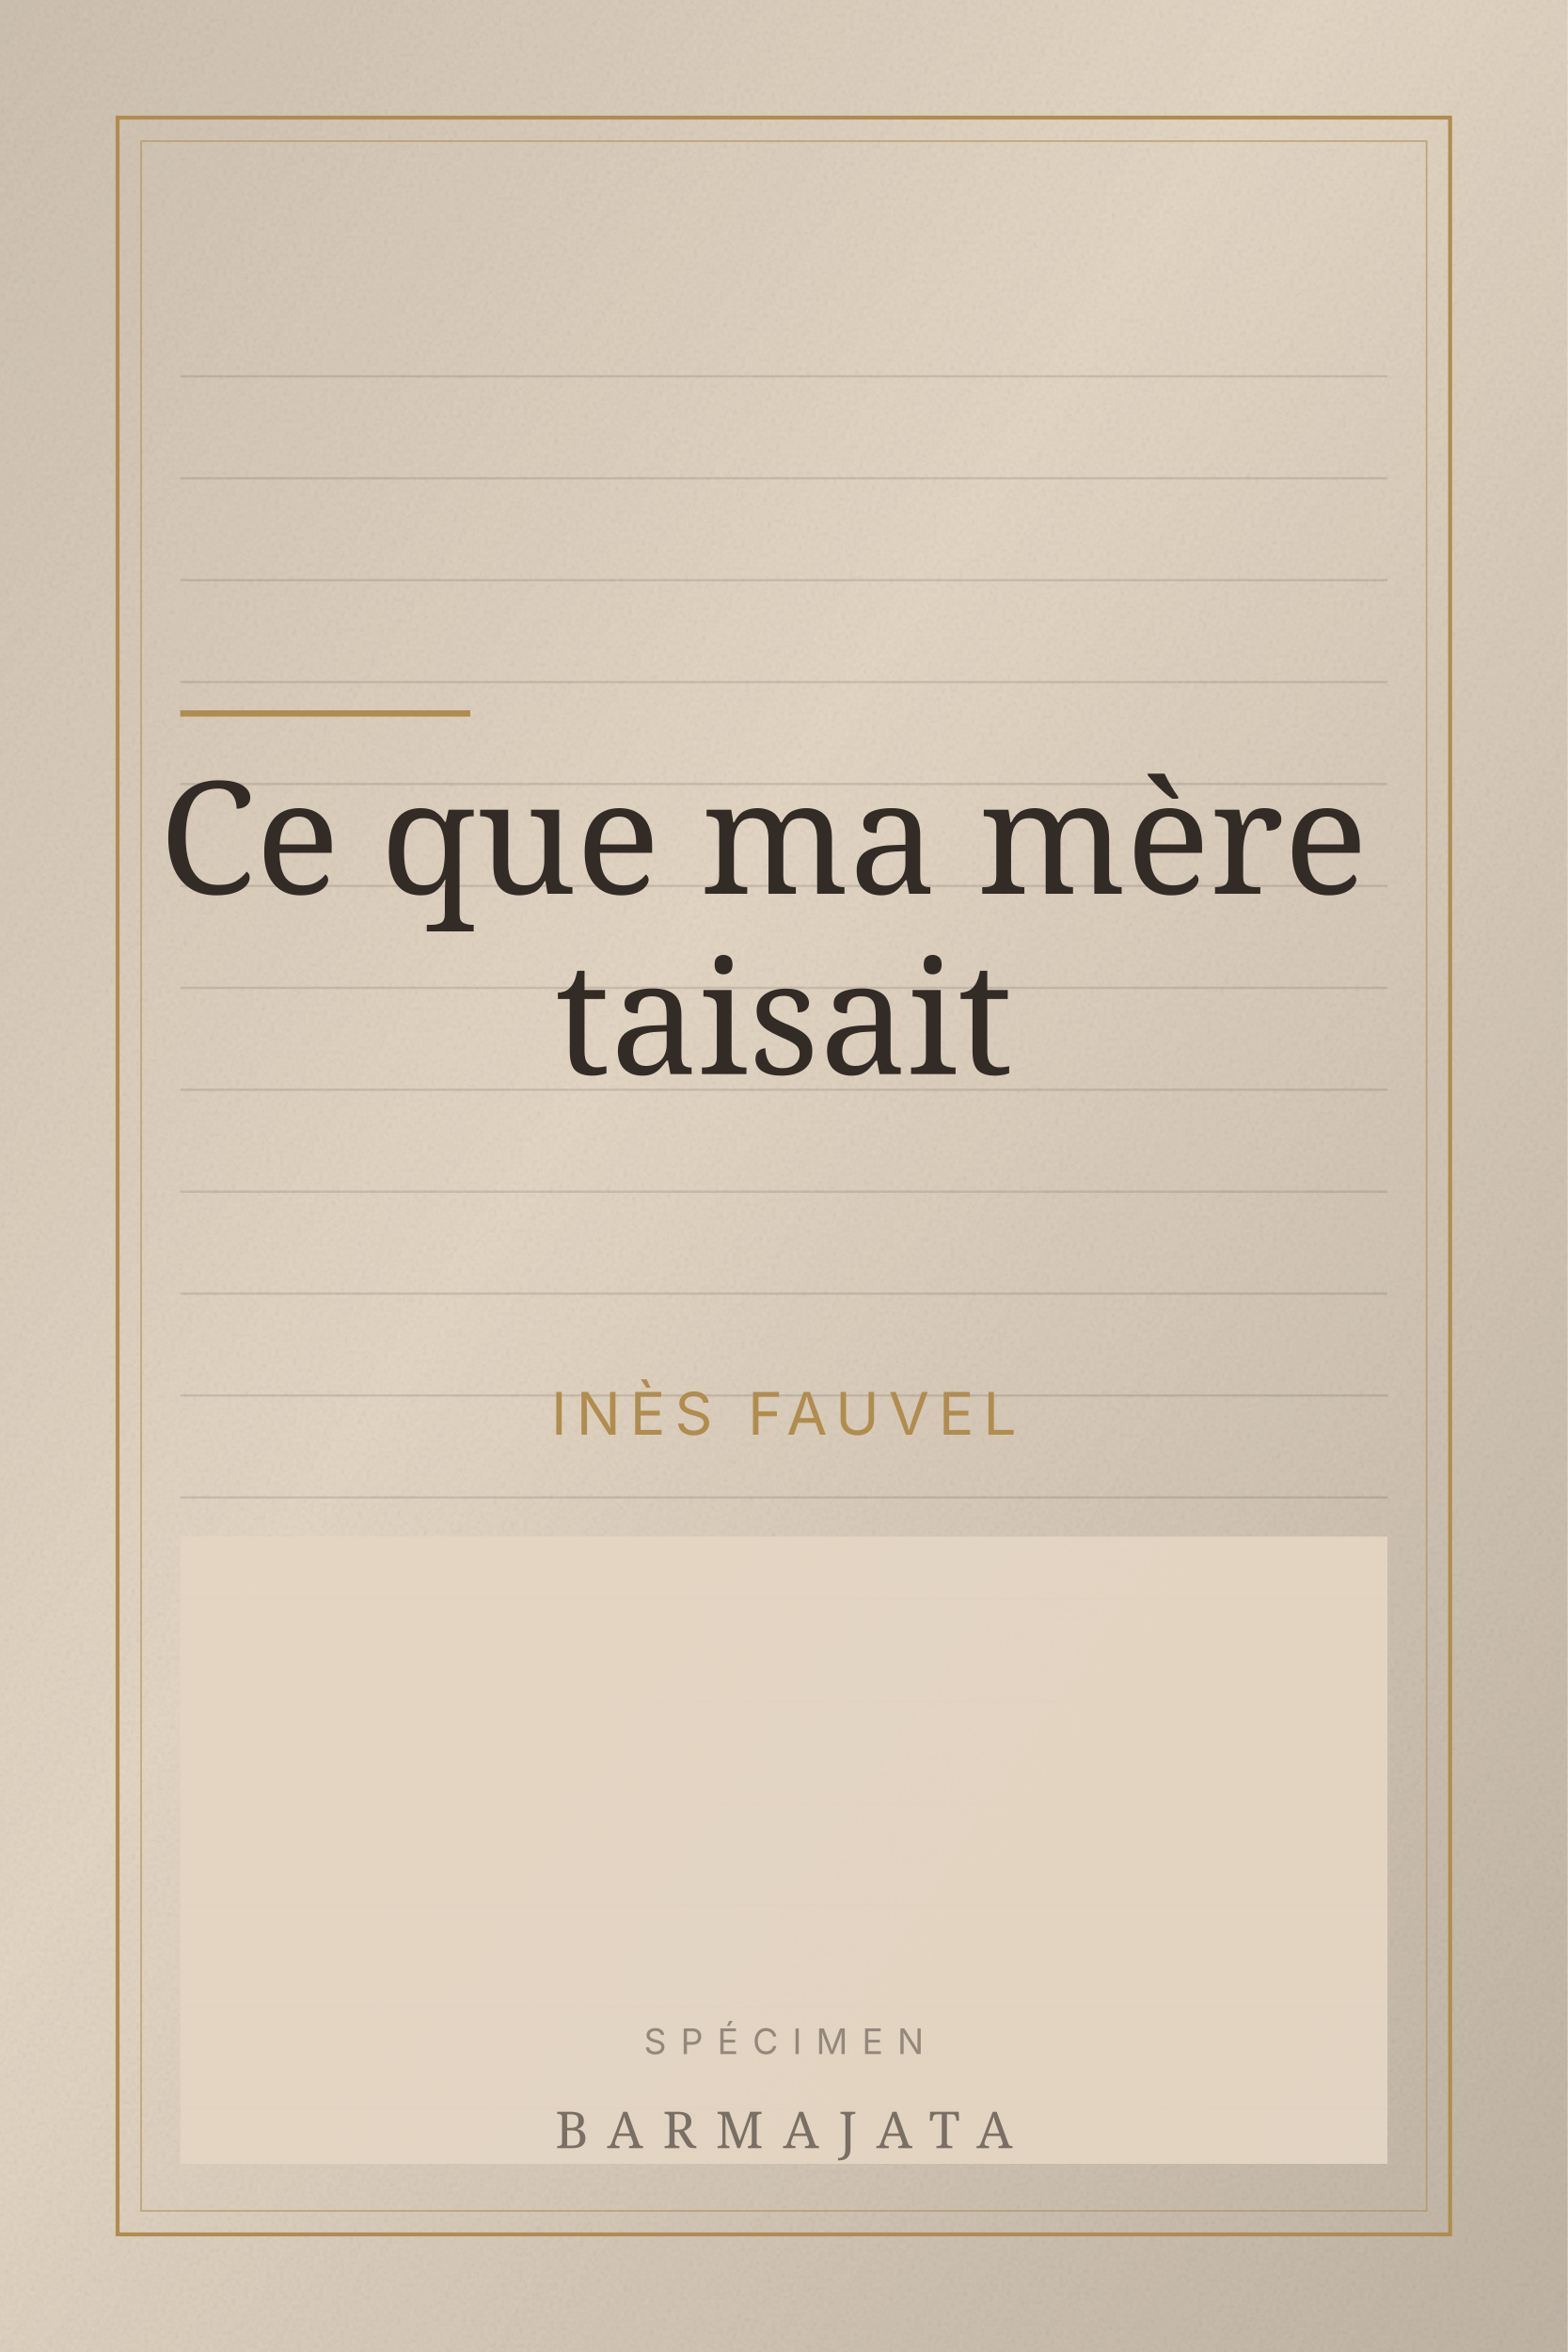
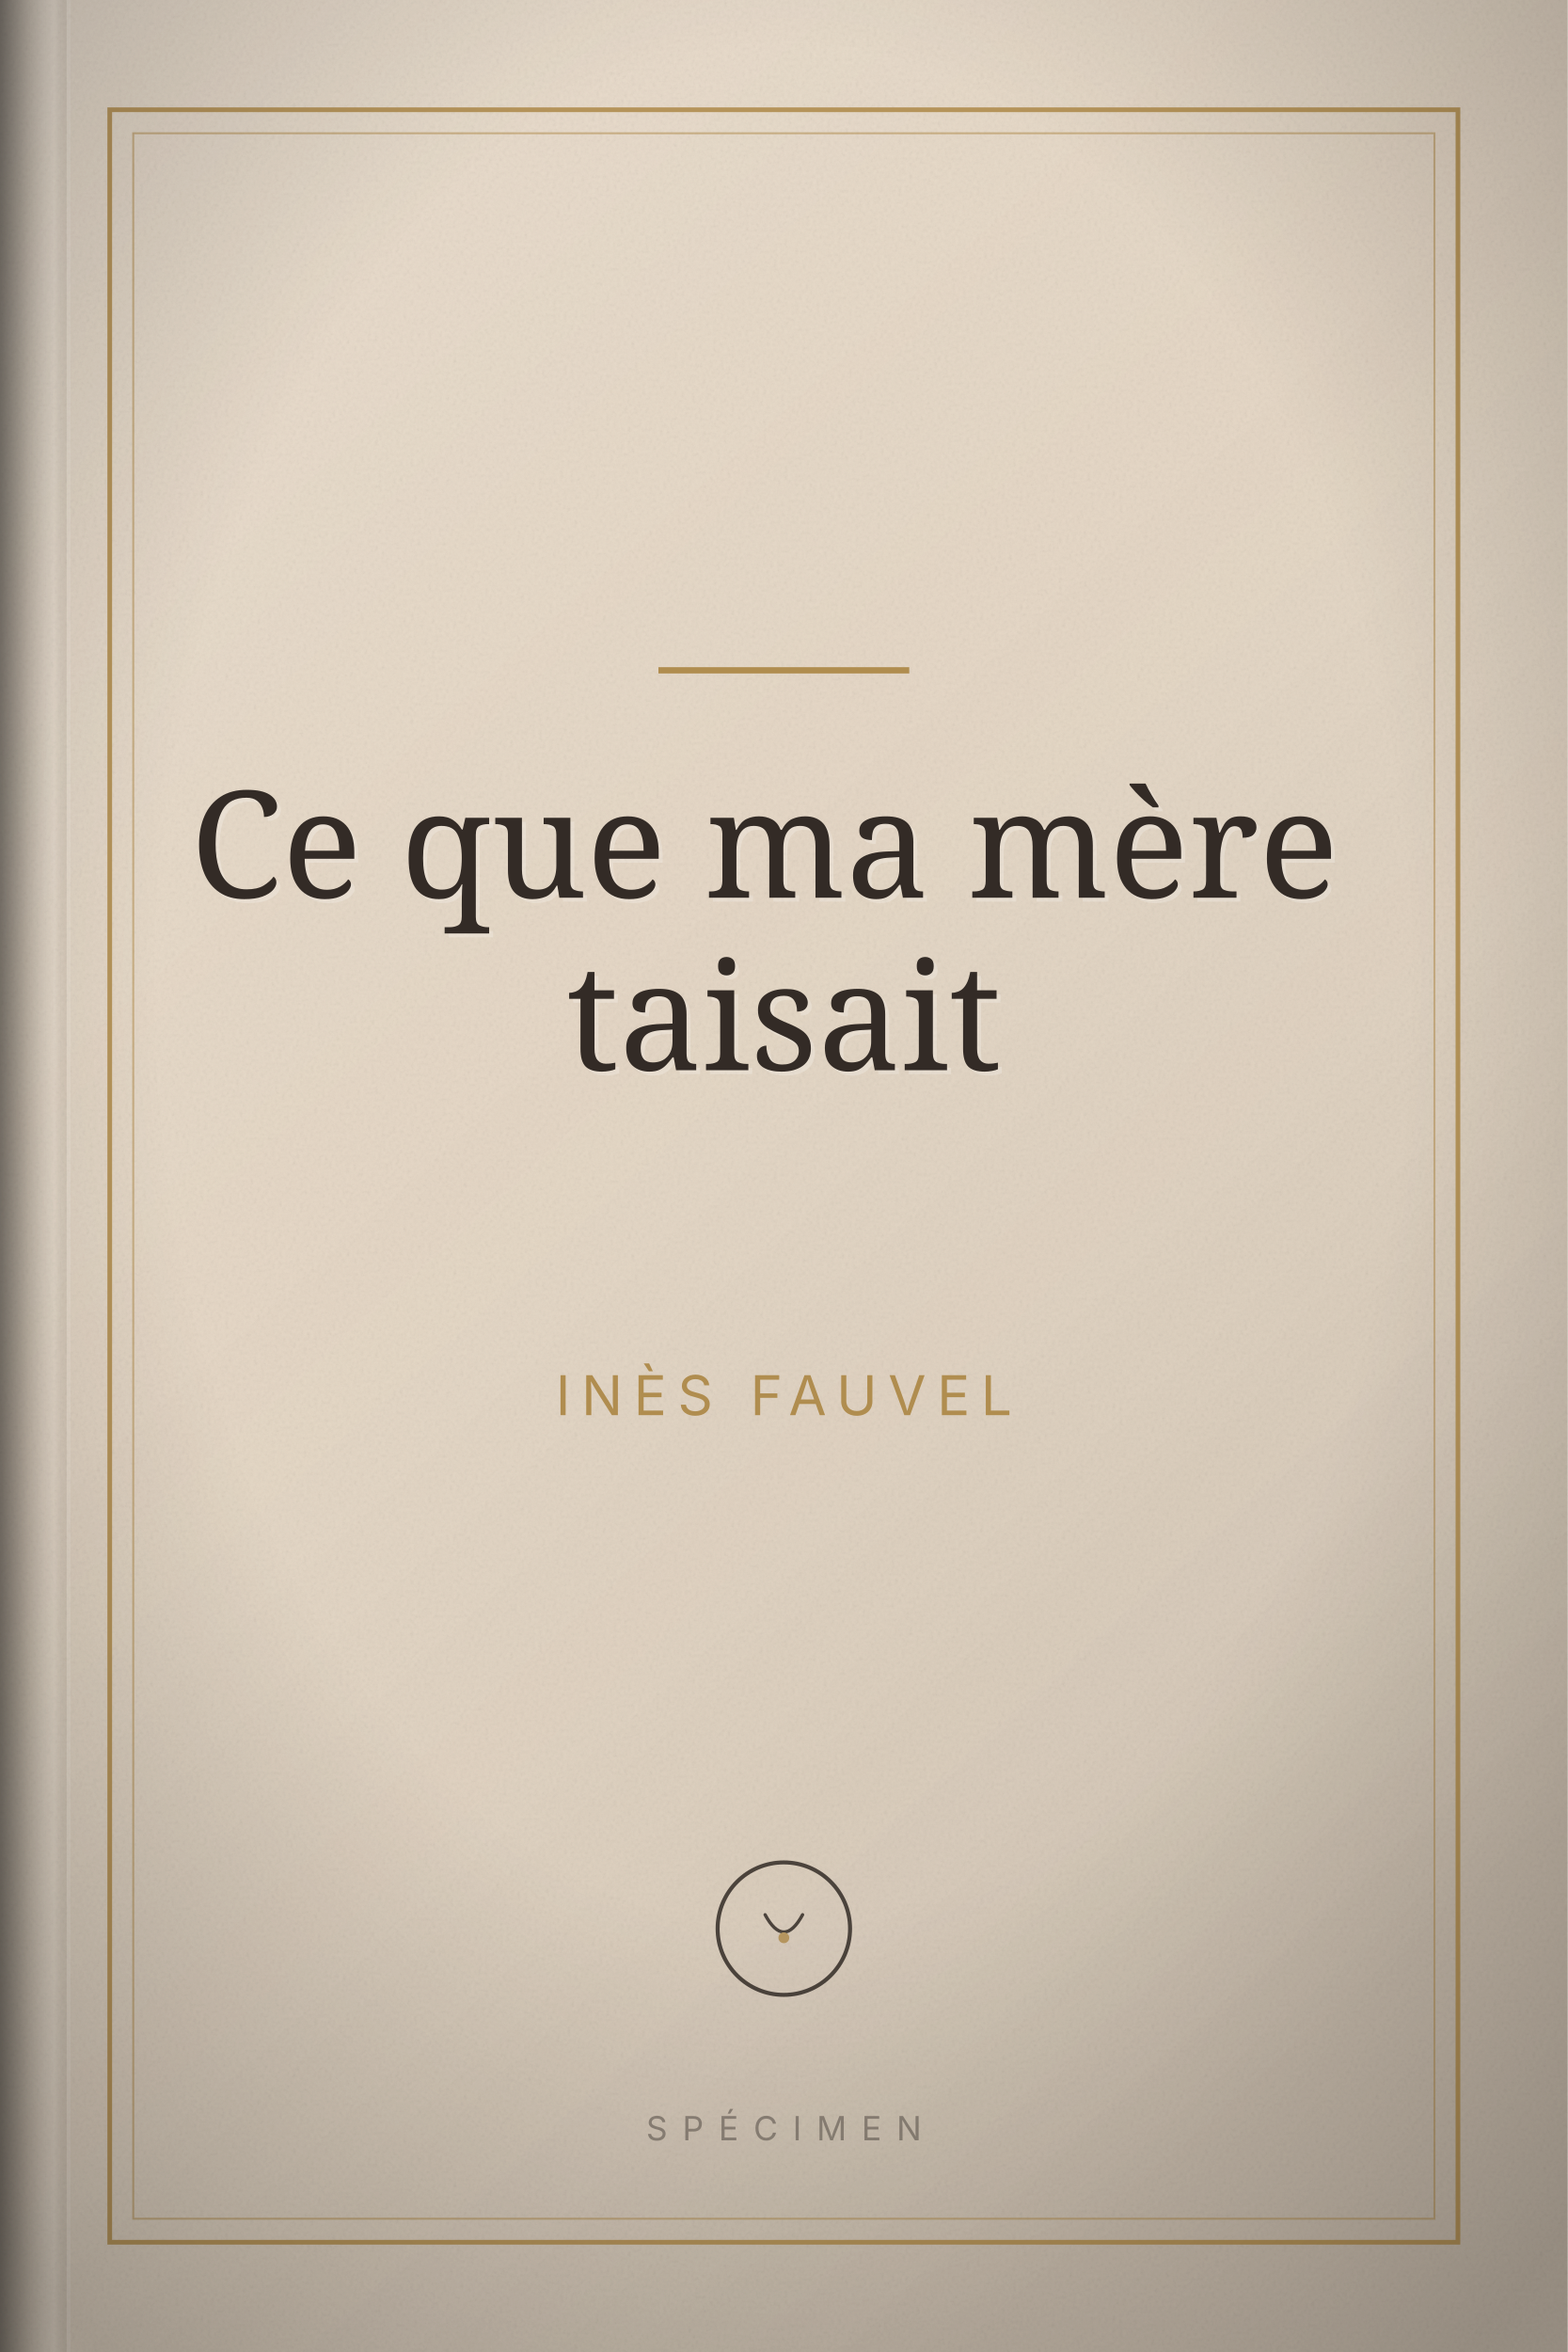
<svg xmlns="http://www.w3.org/2000/svg" viewBox="0 0 400 600" role="img" aria-hidden="true">
  <defs>
-     <filter id="grain" x="0" y="0" width="100%" height="100%">
-       <feTurbulence type="fractalNoise" baseFrequency="0.9" numOctaves="4" stitchTiles="stitch" />
+     <filter id="fibre" x="0" y="0" width="100%" height="100%">
+       <feTurbulence type="fractalNoise" baseFrequency="1.1" numOctaves="5" stitchTiles="stitch" />
      <feColorMatrix type="saturate" values="0" />
    </filter>
-     <linearGradient id="usure" x1="0" y1="0" x2="1" y2="1">
-       <stop offset="0%" stop-color="#000" stop-opacity="0.10" />
-       <stop offset="42%" stop-color="#000" stop-opacity="0" />
-       <stop offset="100%" stop-color="#000" stop-opacity="0.16" />
+     <linearGradient id="tranche" x1="0" y1="0" x2="1" y2="0">
+       <stop offset="0%" stop-color="#000" stop-opacity="0.45" />
+       <stop offset="42%" stop-color="#000" stop-opacity="0.16" />
+       <stop offset="82%" stop-color="#fff" stop-opacity="0.10" />
+       <stop offset="100%" stop-color="#000" stop-opacity="0.05" />
+     </linearGradient>
+     <radialGradient id="vignette" cx="50%" cy="42%" r="72%">
+       <stop offset="55%" stop-color="#000" stop-opacity="0" />
+       <stop offset="100%" stop-color="#000" stop-opacity="0.26" />
+     </radialGradient>
+     <linearGradient id="lumiere" x1="0" y1="0" x2="0.6" y2="1">
+       <stop offset="0%" stop-color="#fff" stop-opacity="0.16" />
+       <stop offset="46%" stop-color="#fff" stop-opacity="0.03" />
+       <stop offset="100%" stop-color="#000" stop-opacity="0.10" />
    </linearGradient>
  </defs>
  <rect width="400" height="600" fill="#e4d6c4" />
-   <rect width="400" height="600" filter="url(#grain)" opacity="0.16" style="mix-blend-mode:multiply" />
-   <rect width="400" height="600" fill="url(#usure)" />
-   <g stroke="#332b26" stroke-width="0.6" opacity="0.14">
-     <line x1="46" y1="96" x2="354" y2="96" />
-     <line x1="46" y1="122" x2="354" y2="122" />
-     <line x1="46" y1="148" x2="354" y2="148" />
-     <line x1="46" y1="174" x2="354" y2="174" />
-     <line x1="46" y1="200" x2="354" y2="200" />
-     <line x1="46" y1="226" x2="354" y2="226" />
-     <line x1="46" y1="252" x2="354" y2="252" />
-     <line x1="46" y1="278" x2="354" y2="278" />
-     <line x1="46" y1="304" x2="354" y2="304" />
-     <line x1="46" y1="330" x2="354" y2="330" />
-     <line x1="46" y1="356" x2="354" y2="356" />
-     <line x1="46" y1="382" x2="354" y2="382" />
-     <line x1="46" y1="408" x2="354" y2="408" />
-     <line x1="46" y1="434" x2="354" y2="434" />
-     <line x1="46" y1="460" x2="354" y2="460" />
-     <line x1="46" y1="486" x2="354" y2="486" />
-     <line x1="46" y1="512" x2="354" y2="512" />
-     <line x1="46" y1="538" x2="354" y2="538" />
+   <rect width="400" height="600" fill="url(#lumiere)" />
+   <rect width="400" height="600" filter="url(#fibre)" opacity="0.13" style="mix-blend-mode:multiply" />
+   <rect x="28" y="28" width="344" height="544" fill="none" stroke="#b08d4f" stroke-width="1.2" opacity="0.9" />
+   <rect x="34" y="34" width="332" height="532" fill="none" stroke="#b08d4f" stroke-width="0.5" opacity="0.55" />
+   <line x1="168" y1="171" x2="232" y2="171" stroke="#b08d4f" stroke-width="1.6" />
+   <text x="200" y="230" text-anchor="middle" font-family="'Cormorant Garamond', Georgia, serif" font-size="38" font-weight="500" fill="#ffffff" opacity="0.22">
+     <tspan x="201" dy="0">Ce que ma mère</tspan>
+     <tspan x="201" dy="44">taisait</tspan>
+   </text>
+   <text x="200" y="229" text-anchor="middle" font-family="'Cormorant Garamond', Georgia, serif" font-size="38" font-weight="500" fill="#332b26">
+     <tspan x="200" dy="0">Ce que ma mère</tspan>
+     <tspan x="200" dy="44">taisait</tspan>
+   </text>
+   <text x="200" y="361" text-anchor="middle" font-family="'Inter', system-ui, sans-serif" font-size="14" letter-spacing="2.8" fill="#b08d4f">INÈS FAUVEL</text>
+   <g transform="translate(200 492) scale(0.30)" opacity="0.85">
+     <circle cx="0" cy="0" r="56.32" fill="none" stroke="#332b26" stroke-width="3.4" />
+     <path d="M-15.94 -11.83 Q0 17.57 15.94 -11.83" fill="none" stroke="#332b26" stroke-width="2.8" stroke-linecap="round" />
+     <circle cx="0" cy="7.77" r="4.6" fill="#b08d4f" />
  </g>
-   <rect x="46" y="392" width="308" height="160" fill="#e4d6c4" opacity="0.94" />
-   <rect x="30" y="30" width="340" height="540" fill="none" stroke="#b08d4f" stroke-width="1" />
-   <rect x="36" y="36" width="328" height="528" fill="none" stroke="#b08d4f" stroke-width="0.4" opacity="0.65" />
-   <line x1="46" y1="182" x2="120" y2="182" stroke="#b08d4f" stroke-width="1.6" />
-   <text x="200" y="228" text-anchor="middle" font-family="'Cormorant Garamond', Georgia, serif" font-size="40" font-weight="500" fill="#332b26">
-     <tspan x="200" dy="0">Ce que ma mère</tspan>
-     <tspan x="200" dy="46">taisait</tspan>
-   </text>
-   <text x="200" y="366" text-anchor="middle" font-family="'Inter', system-ui, sans-serif" font-size="15" letter-spacing="2.4" fill="#b08d4f">INÈS FAUVEL</text>
-   <text x="200" y="524" text-anchor="middle" font-family="'Inter', system-ui, sans-serif" font-size="9" letter-spacing="3.6" fill="#332b26" opacity="0.45">SPÉCIMEN</text>
-   <text x="200" y="548" text-anchor="middle" font-family="'Cormorant Garamond', Georgia, serif" font-size="13" letter-spacing="5" fill="#332b26" opacity="0.6">BARMAJATA</text>
+   <text x="200" y="546" text-anchor="middle" font-family="'Inter', system-ui, sans-serif" font-size="8.5" letter-spacing="3.8" fill="#332b26" opacity="0.42">SPÉCIMEN</text>
+   <rect x="0" y="0" width="17" height="600" fill="url(#tranche)" />
+   <line x1="17.5" y1="0" x2="17.5" y2="600" stroke="#fff" stroke-opacity="0.13" stroke-width="1" />
+   <rect width="400" height="600" fill="url(#vignette)" />
</svg>
